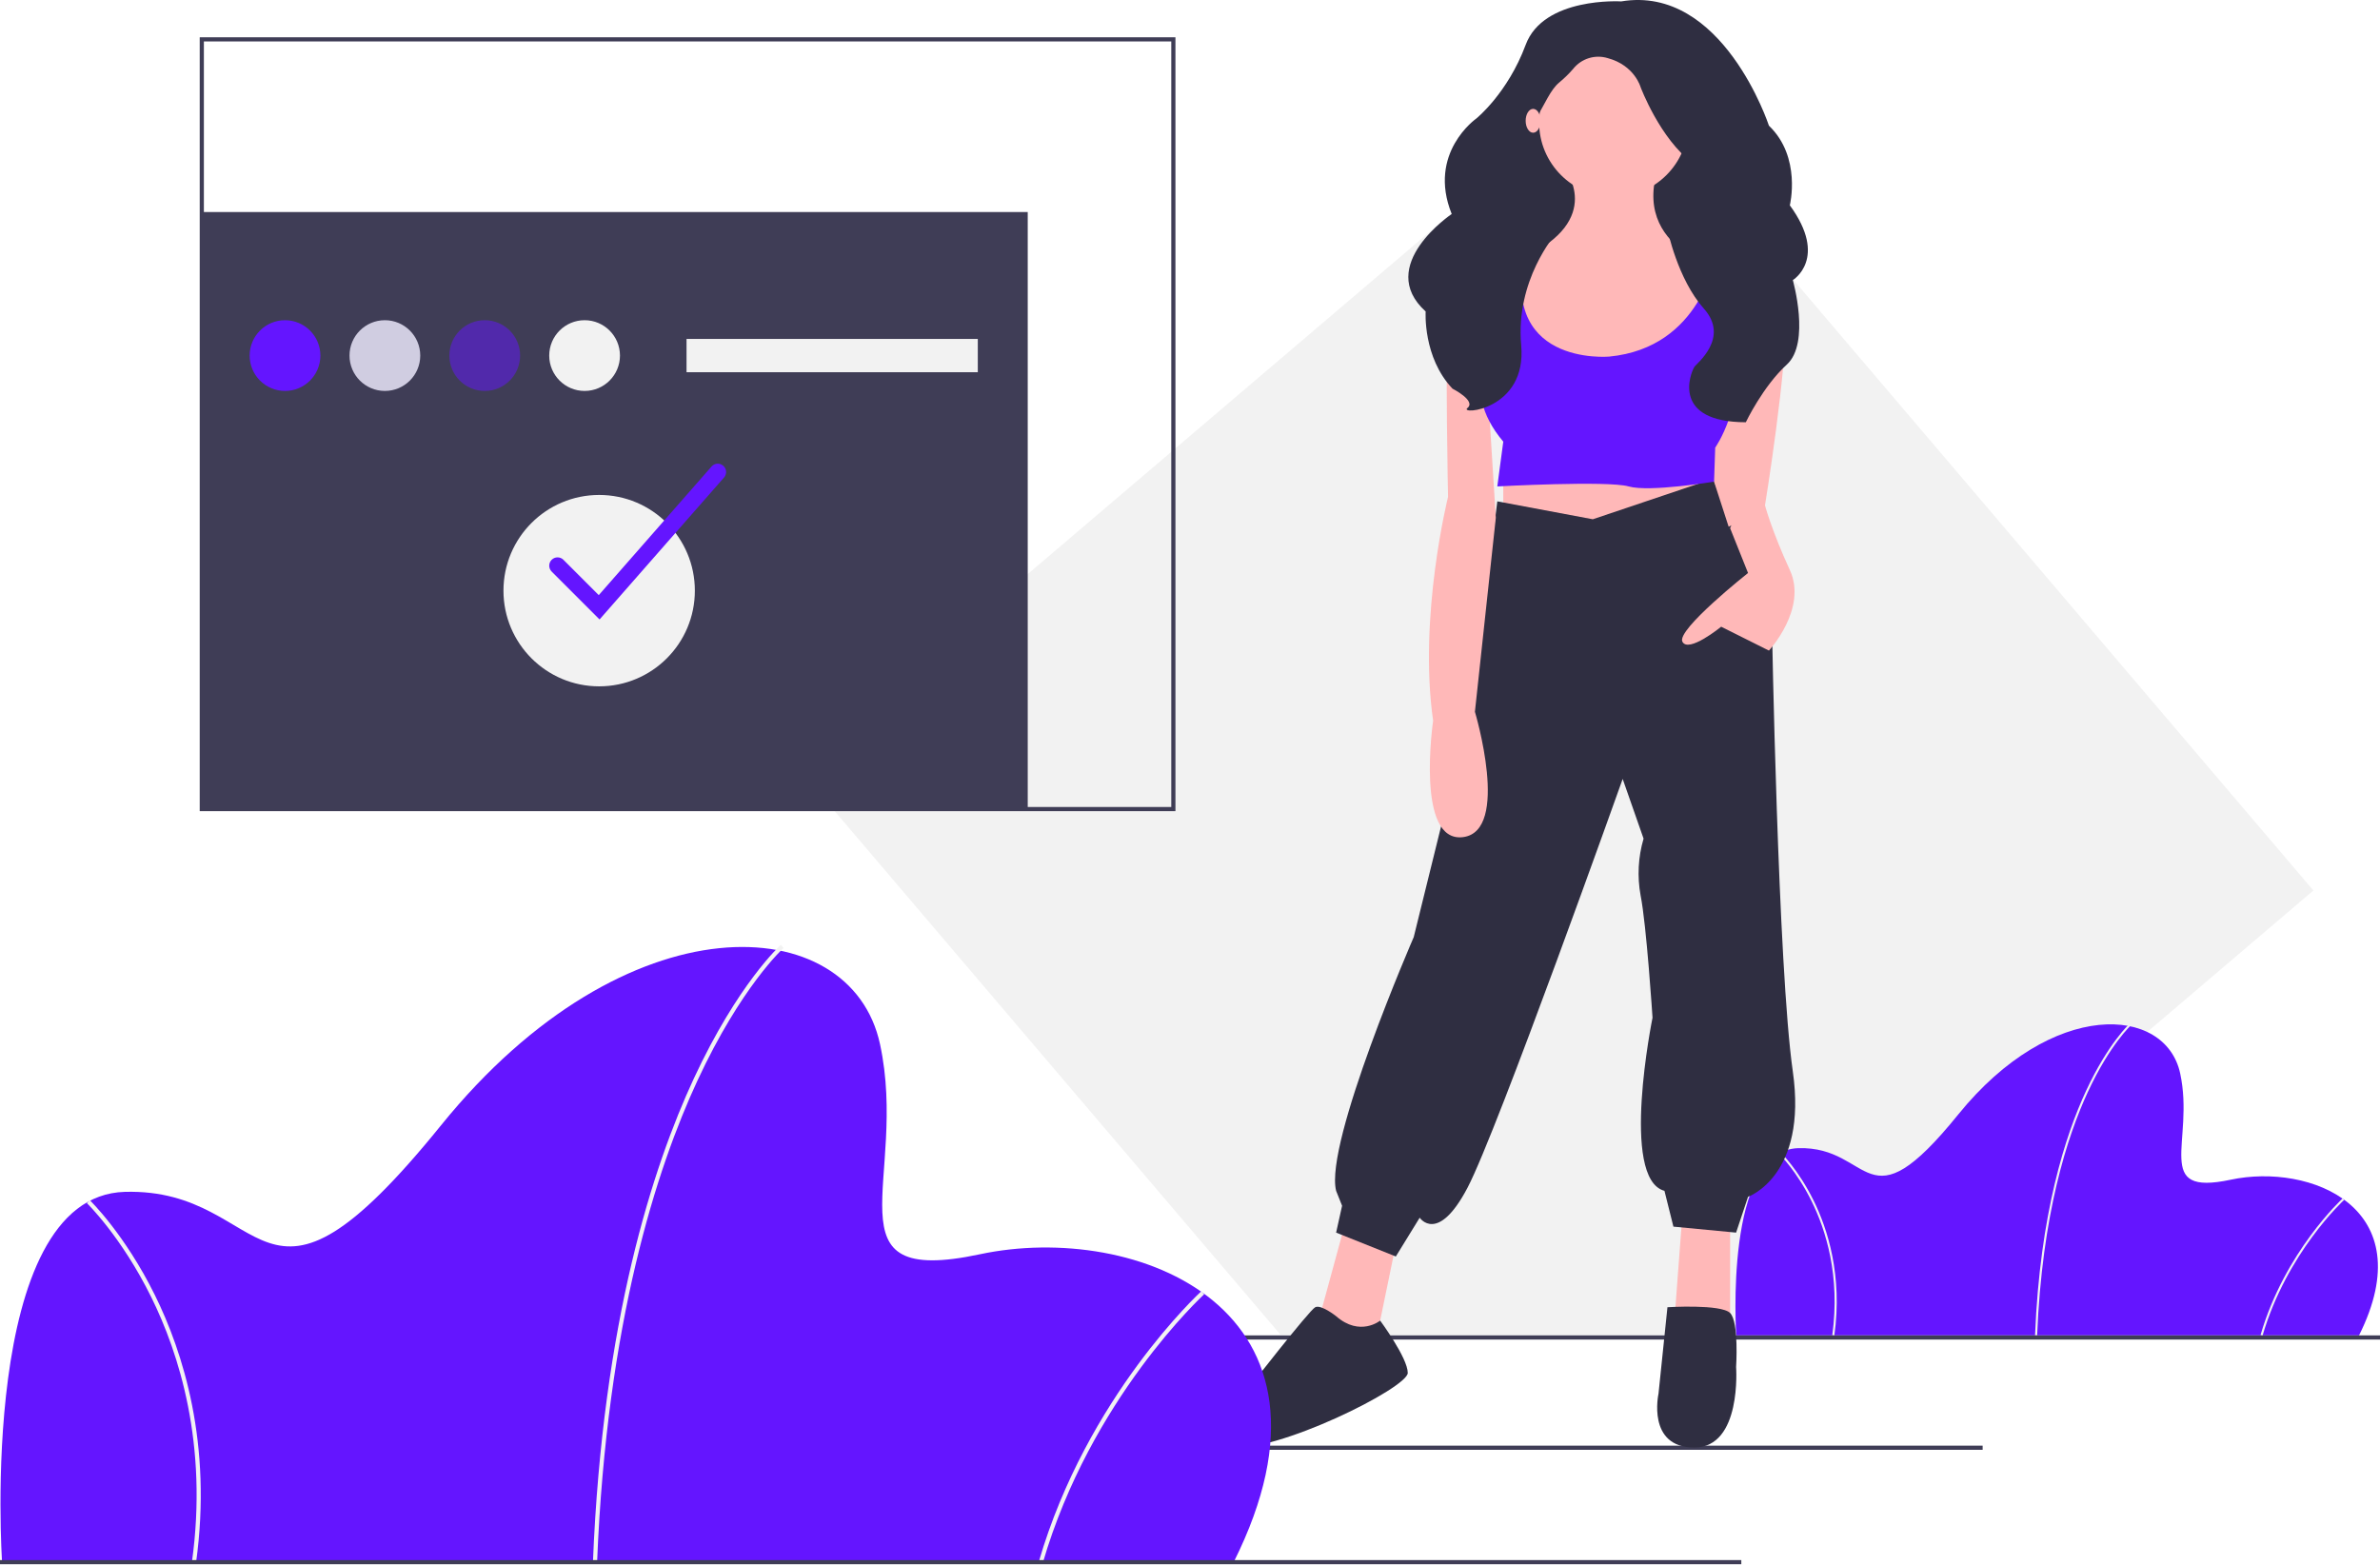
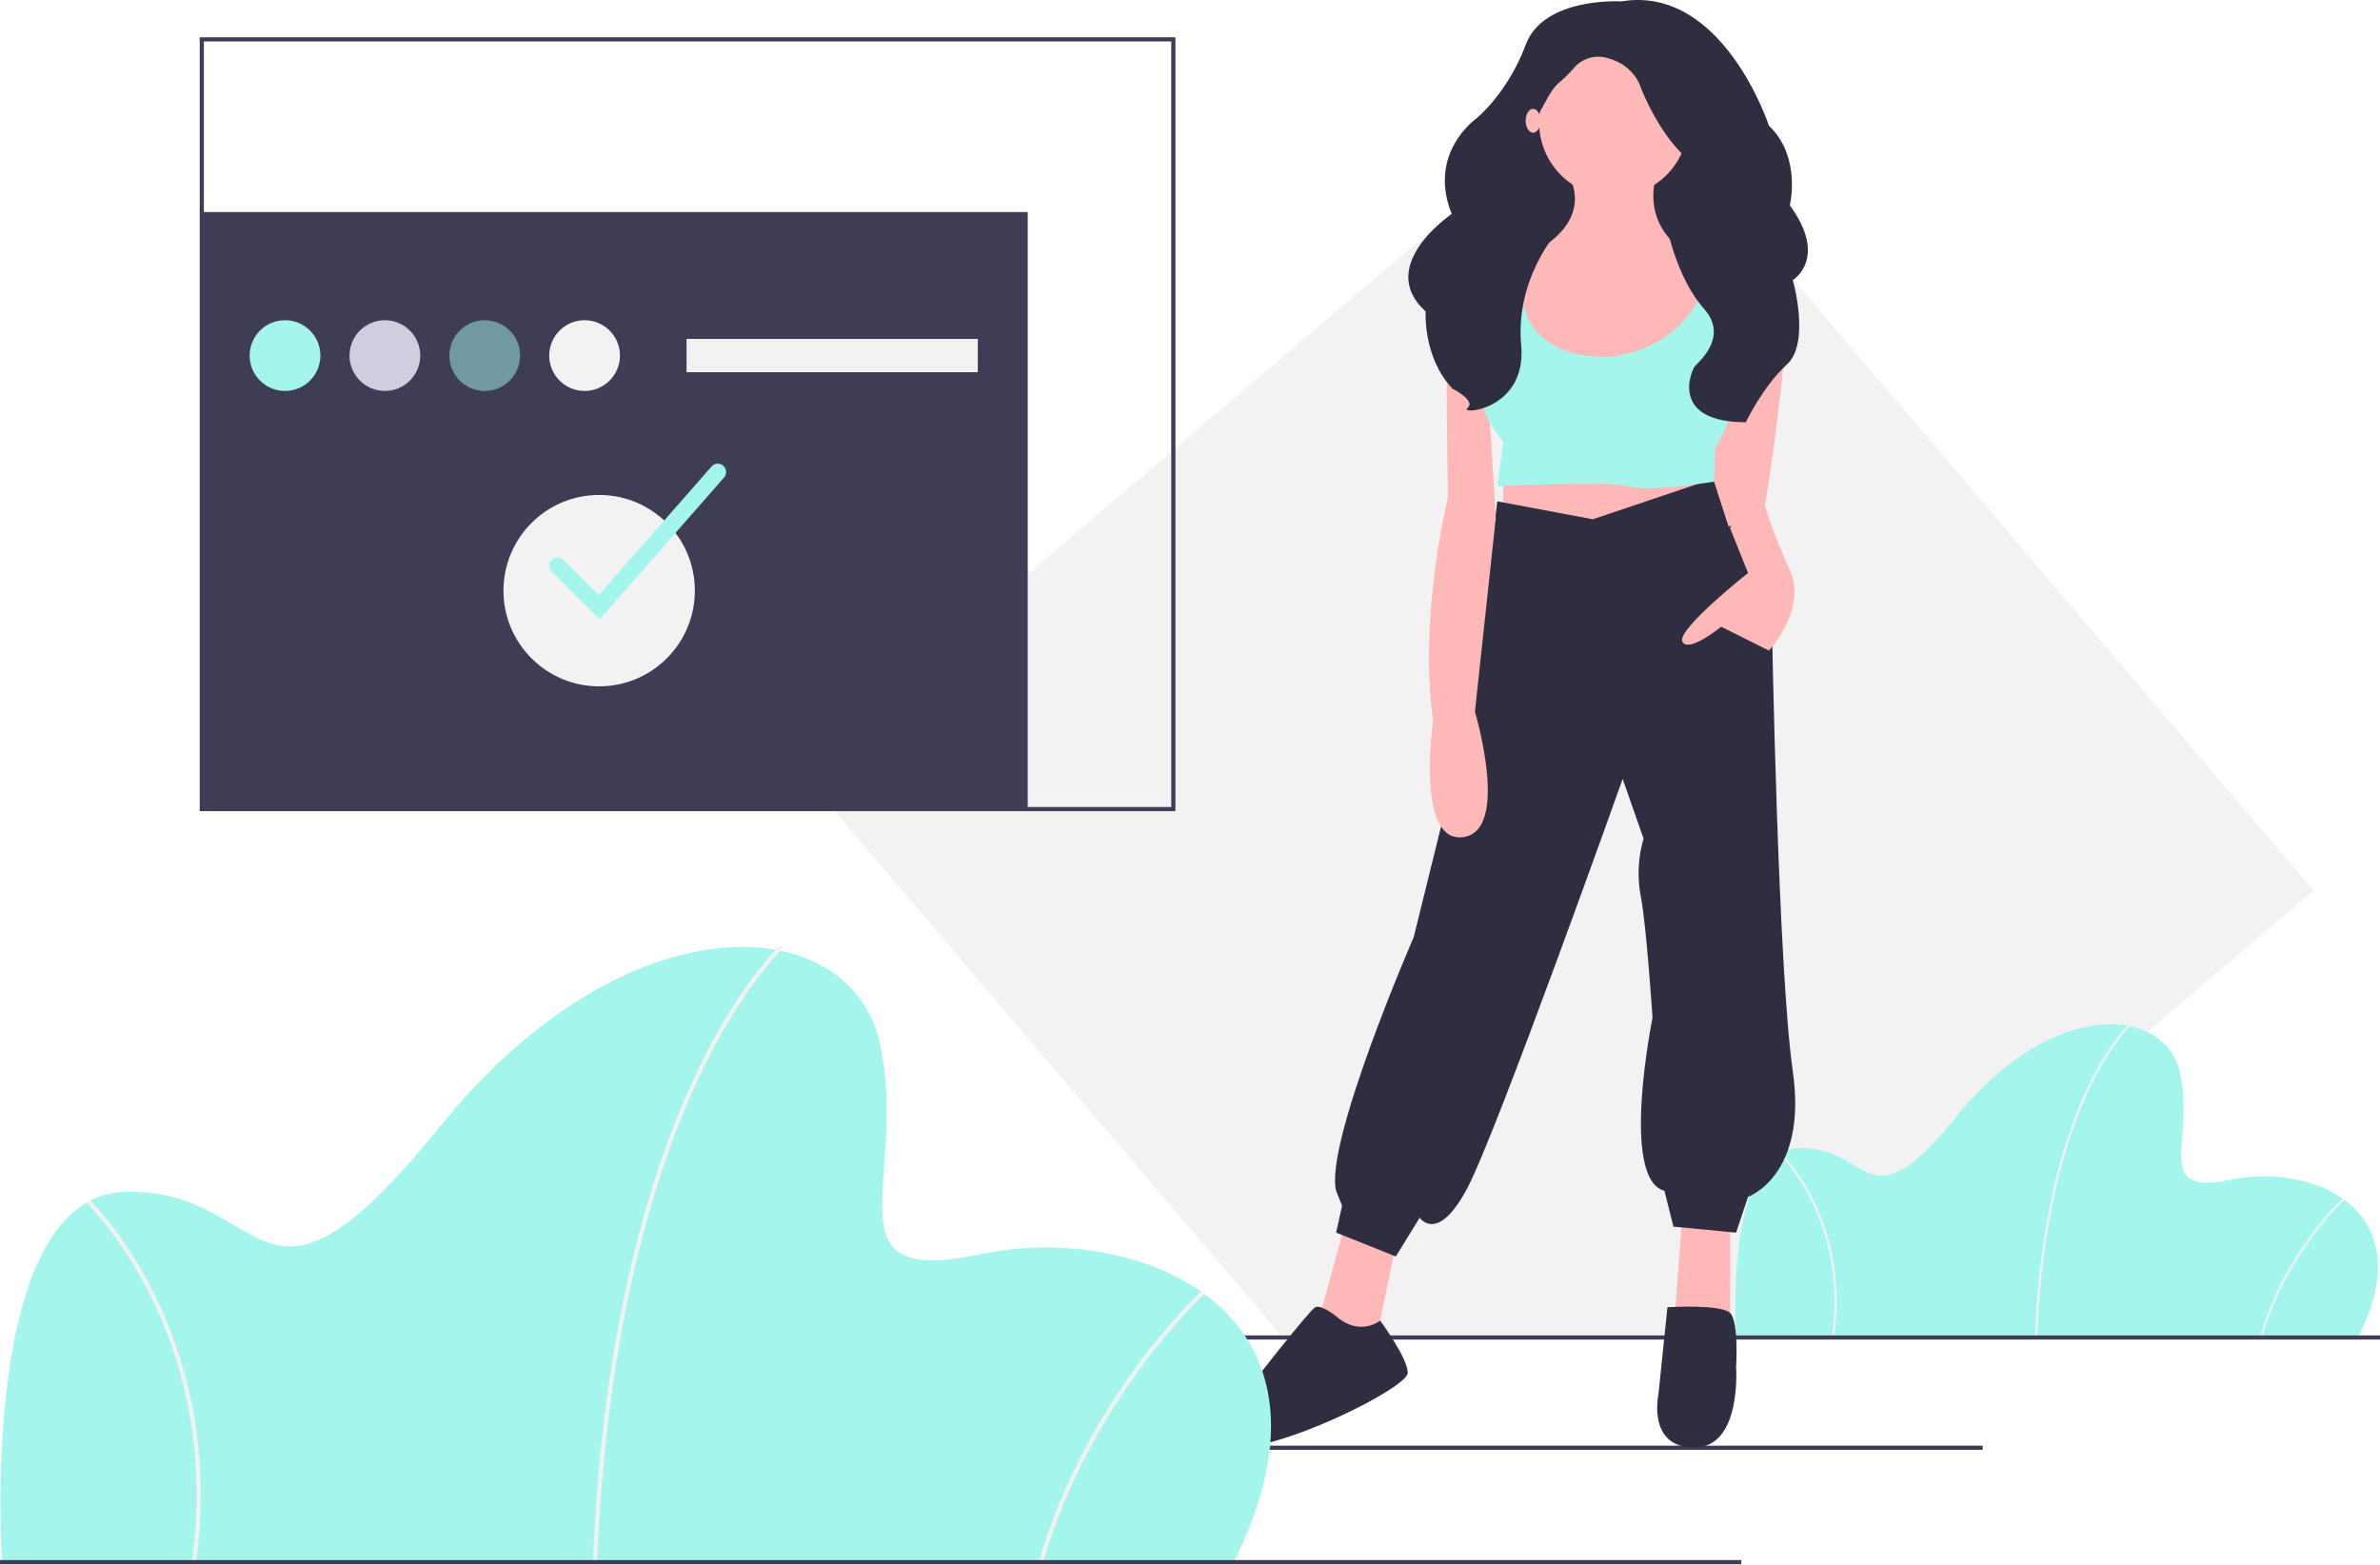
<svg xmlns="http://www.w3.org/2000/svg" id="a3f12c09-8e82-4948-a300-d3a23113d6dc" data-name="Layer 1" width="1144" height="751.924" viewBox="0 0 1144 751.924">
  <polygon points="1111.983 428.056 904.837 604.443 859.514 643.032 732.687 642.258 624.449 641.6 615.459 641.547 593.494 615.748 506.164 513.186 462.326 461.696 449.145 446.22 439.61 435.019 418.361 410.063 383.958 369.662 418.802 339.995 452.079 311.657 475.999 291.291 777.168 34.846 1111.983 428.056" fill="#f2f2f2" />
  <rect x="97" y="101.924" width="397" height="287" fill="#3f3d56" />
  <rect x="579" y="694.924" width="374" height="2" fill="#3f3d56" />
-   <path d="M1161.924,715.962H862.57s-6.068-88.997,29.834-90.008,31.857,39.442,76.861-16.181,99.616-52.589,106.695-19.721-13.653,59.163,24.272,51.072S1192.769,654.271,1161.924,715.962Z" transform="translate(-28 -74.03824)" fill="#6415ff" />
+   <path d="M1161.924,715.962H862.57s-6.068-88.997,29.834-90.008,31.857,39.442,76.861-16.181,99.616-52.589,106.695-19.721-13.653,59.163,24.272,51.072S1192.769,654.271,1161.924,715.962Z" transform="translate(-28 -74.03824)" fill="#a4f5ec" />
  <path d="M1007.194,715.982l-1.01-.04c2.356-58.595,14.628-96.243,24.508-117.507,10.727-23.089,21.064-32.436,21.167-32.528l.672.756c-.102.091-10.318,9.345-20.959,32.278C1021.746,620.115,1009.541,657.608,1007.194,715.982Z" transform="translate(-28 -74.03824)" fill="#f2f2f2" />
  <path d="M1115.538,716.103l-.971-.282c11.691-40.126,39.22-65.461,39.497-65.712l.679.749C1154.469,651.106,1127.145,676.262,1115.538,716.103Z" transform="translate(-28 -74.03824)" fill="#f2f2f2" />
  <path d="M909.72,716.031l-1.002-.139c3.966-28.606-3.198-50.8-9.907-64.38-7.264-14.705-15.553-22.736-15.636-22.816l.7-.73c.084.08,8.501,8.235,15.843,23.098C906.489,664.772,913.721,687.171,909.72,716.031Z" transform="translate(-28 -74.03824)" fill="#f2f2f2" />
  <rect x="43" y="641.924" width="1101" height="2" fill="#3f3d56" />
  <rect x="724.735" y="39.413" width="94.695" height="117.651" fill="#2f2e41" />
  <polygon points="646.54 588.213 633.627 635.561 655.149 651.343 660.888 647.039 670.931 598.257 646.54 588.213" fill="#ffb8b8" />
  <polygon points="808.669 583.909 804.365 641.3 831.626 641.3 831.626 588.213 808.669 583.909" fill="#ffb8b8" />
  <polygon points="722.583 220.912 722.583 255.346 775.67 263.955 821.582 245.303 812.974 223.781 722.583 220.912" fill="#ffb8b8" />
  <path d="M793.626,323.646l-45.913-8.609-11.478,93.26L707.54,524.514s-43.043,98.999-37.304,121.956l2.87,7.174-2.87,12.913,28.695,11.478,11.478-18.652s8.609,12.913,22.956-14.348S807.974,448.471,807.974,448.471l10.043,28.695a59.132,59.132,0,0,0-1.435,27.261c2.87,14.348,5.739,58.826,5.739,58.826s-15.782,77.478,5.739,83.217l4.304,17.217,30.13,2.87,5.739-17.217s28.695-10.043,21.522-60.26-10.043-215.216-10.043-215.216l-28.266-69.693Z" transform="translate(-28 -74.03824)" fill="#2f2e41" />
  <path d="M670.236,706.73s-7.174-5.739-10.043-4.304-33,40.174-33,40.174-31.565,24.391-8.609,27.261,86.086-28.695,86.086-35.869-13.265-25.141-13.265-25.141S681.714,716.773,670.236,706.73Z" transform="translate(-28 -74.03824)" fill="#2f2e41" />
  <path d="M829.496,702.425s25.826-1.604,30.13,2.785,2.87,25.911,2.87,25.911,2.87,38.739-20.087,38.739-17.217-25.826-17.217-25.826Z" transform="translate(-28 -74.03824)" fill="#2f2e41" />
  <circle cx="775.67" cy="58.783" r="35.869" fill="#ffb8b8" />
  <path d="M779.996,155.06s20.087,24.391-20.087,43.043,28.695,96.13,28.695,96.13,80.347-30.13,73.173-88.956c0,0-48.782-8.609-37.304-48.782Z" transform="translate(-28 -74.03824)" fill="#ffb8b8" />
  <path d="M758.474,196.668s-33-4.304-34.435,22.956,0,93.26,0,93.26-14.348,57.391-7.174,107.608c0,0-8.609,58.826,14.348,55.956s5.739-60.26,5.739-60.26l10.043-93.26-4.304-68.869,18.652-41.608Z" transform="translate(-28 -74.03824)" fill="#ffb8b8" />
  <path d="M853.447,203.007s31.287-.599,32.722,22.357-10.043,93.26-10.043,93.26l-17.217,8.609-15.782-48.782Z" transform="translate(-28 -74.03824)" fill="#ffb8b8" />
  <path d="M862.495,320.776l-2.87,7.174,8.609,21.522s-34.435,27.261-31.565,33,18.652-7.174,18.652-7.174l22.956,11.478s18.652-20.087,10.043-38.739-11.934-31.04-11.934-31.04S863.93,316.472,862.495,320.776Z" transform="translate(-28 -74.03824)" fill="#ffb8b8" />
-   <path d="M752.018,191.647l-4.304,47.347s-20.087,20.087,2.87,47.347l-2.87,21.522s53.087-2.87,63.13,0,41.06-2.31,41.06-2.31l.548-16.342s14.348-20.087,10.043-50.217,0-40.174,0-40.174l-10.043-1.435s-6.456,43.761-50.934,48.065c0,0-55.239,5.022-39.456-53.804Z" transform="translate(-28 -74.03824)" fill="#6415ff" />
+   <path d="M752.018,191.647l-4.304,47.347s-20.087,20.087,2.87,47.347l-2.87,21.522s53.087-2.87,63.13,0,41.06-2.31,41.06-2.31l.548-16.342s14.348-20.087,10.043-50.217,0-40.174,0-40.174l-10.043-1.435s-6.456,43.761-50.934,48.065c0,0-55.239,5.022-39.456-53.804Z" transform="translate(-28 -74.03824)" fill="#a4f5ec" />
  <path d="M807.257,74.713s-37.304-2.313-45.913,20.885-23.674,35.376-23.674,35.376-23.731,16.496-11.866,45.944c0,0-36.917,24.808-12.526,46.846,0,0-1.435,22.037,12.913,37.116,0,0,11.478,5.799,7.174,9.279s28.695,1.16,25.826-30.157,16.5-53.376,16.5-53.376-18.652-40.603-10.043-54.521c5.227-8.45,7.471-14.752,11.81-18.399a54.432,54.432,0,0,0,6.698-6.537,15.455,15.455,0,0,1,16.644-5.191c12.913,3.48,15.782,13.918,15.782,13.918s9.326,24.937,25.108,36.536-12.196,31.896-12.196,31.896,4.863,23.898,17.497,38.046-3.641,26.481-4.584,28.067c-2.152,3.619-10.747,26.474,24.757,26.576,0,0,8.243-17.297,19.721-27.736s2.87-40.595,2.87-40.595,17.217-10.439-1.435-35.956c0,0,5.739-23.197-10.043-38.276C878.278,134.453,856.039,66.594,807.257,74.713Z" transform="translate(-28 -74.03824)" fill="#2f2e41" />
  <ellipse cx="736.931" cy="58.065" rx="3.587" ry="5.739" fill="#ffb8b8" />
-   <path d="M621,824.962H29s-12-176,59-178,63,78,152-32,197-104,211-39-27,117,48,101S682,702.962,621,824.962Z" transform="translate(-28 -74.03824)" fill="#6415ff" />
+   <path d="M621,824.962H29s-12-176,59-178,63,78,152-32,197-104,211-39-27,117,48,101S682,702.962,621,824.962Z" transform="translate(-28 -74.03824)" fill="#a4f5ec" />
  <path d="M315.007,825.002l-1.998-.08c4.66-115.877,28.928-190.329,48.466-232.381,21.214-45.661,41.656-64.145,41.86-64.327l1.329,1.495c-.201.18-20.405,18.48-41.449,63.832C343.785,635.415,319.649,709.561,315.007,825.002Z" transform="translate(-28 -74.03824)" fill="#f2f2f2" />
  <path d="M529.267,825.241l-1.92-.559c23.119-79.354,77.562-129.455,78.109-129.952l1.344,1.48C606.257,696.704,552.222,746.451,529.267,825.241Z" transform="translate(-28 -74.03824)" fill="#f2f2f2" />
  <path d="M122.243,825.099l-1.981-.275c7.844-56.57-6.325-100.461-19.592-127.318-14.366-29.08-30.757-44.963-30.921-45.12l1.384-1.443c.167.159,16.811,16.286,31.33,45.678C115.854,723.729,130.156,768.025,122.243,825.099Z" transform="translate(-28 -74.03824)" fill="#f2f2f2" />
  <rect y="749.924" width="837" height="2" fill="#3f3d56" />
  <path d="M593,463.962H124v-372H593Zm-467-2H591v-368H126Z" transform="translate(-28 -74.03824)" fill="#3f3d56" />
-   <circle cx="137" cy="170.924" r="17" fill="#6415ff" />
+   <circle cx="137" cy="170.924" r="17" fill="#a4f5ec" />
  <circle cx="185" cy="170.924" r="17" fill="#d0cde1" />
-   <circle cx="233" cy="170.924" r="17" fill="#6415ff" opacity="0.5" />
+   <circle cx="233" cy="170.924" r="17" fill="#a4f5ec" opacity="0.5" />
  <circle cx="281" cy="170.924" r="17" fill="#f2f2f2" />
  <rect x="330" y="162.924" width="140" height="16" fill="#f2f2f2" />
  <circle cx="288" cy="283.924" r="46" fill="#f2f2f2" />
-   <path d="M316.191,371.81l-23.02-23.02a4,4,0,0,1,5.657-5.657l16.98,16.98,54.184-61.789a4,4,0,1,1,6.015,5.274Z" transform="translate(-28 -74.03824)" fill="#6415ff" />
+   <path d="M316.191,371.81l-23.02-23.02a4,4,0,0,1,5.657-5.657l16.98,16.98,54.184-61.789a4,4,0,1,1,6.015,5.274Z" transform="translate(-28 -74.03824)" fill="#a4f5ec" />
</svg>
